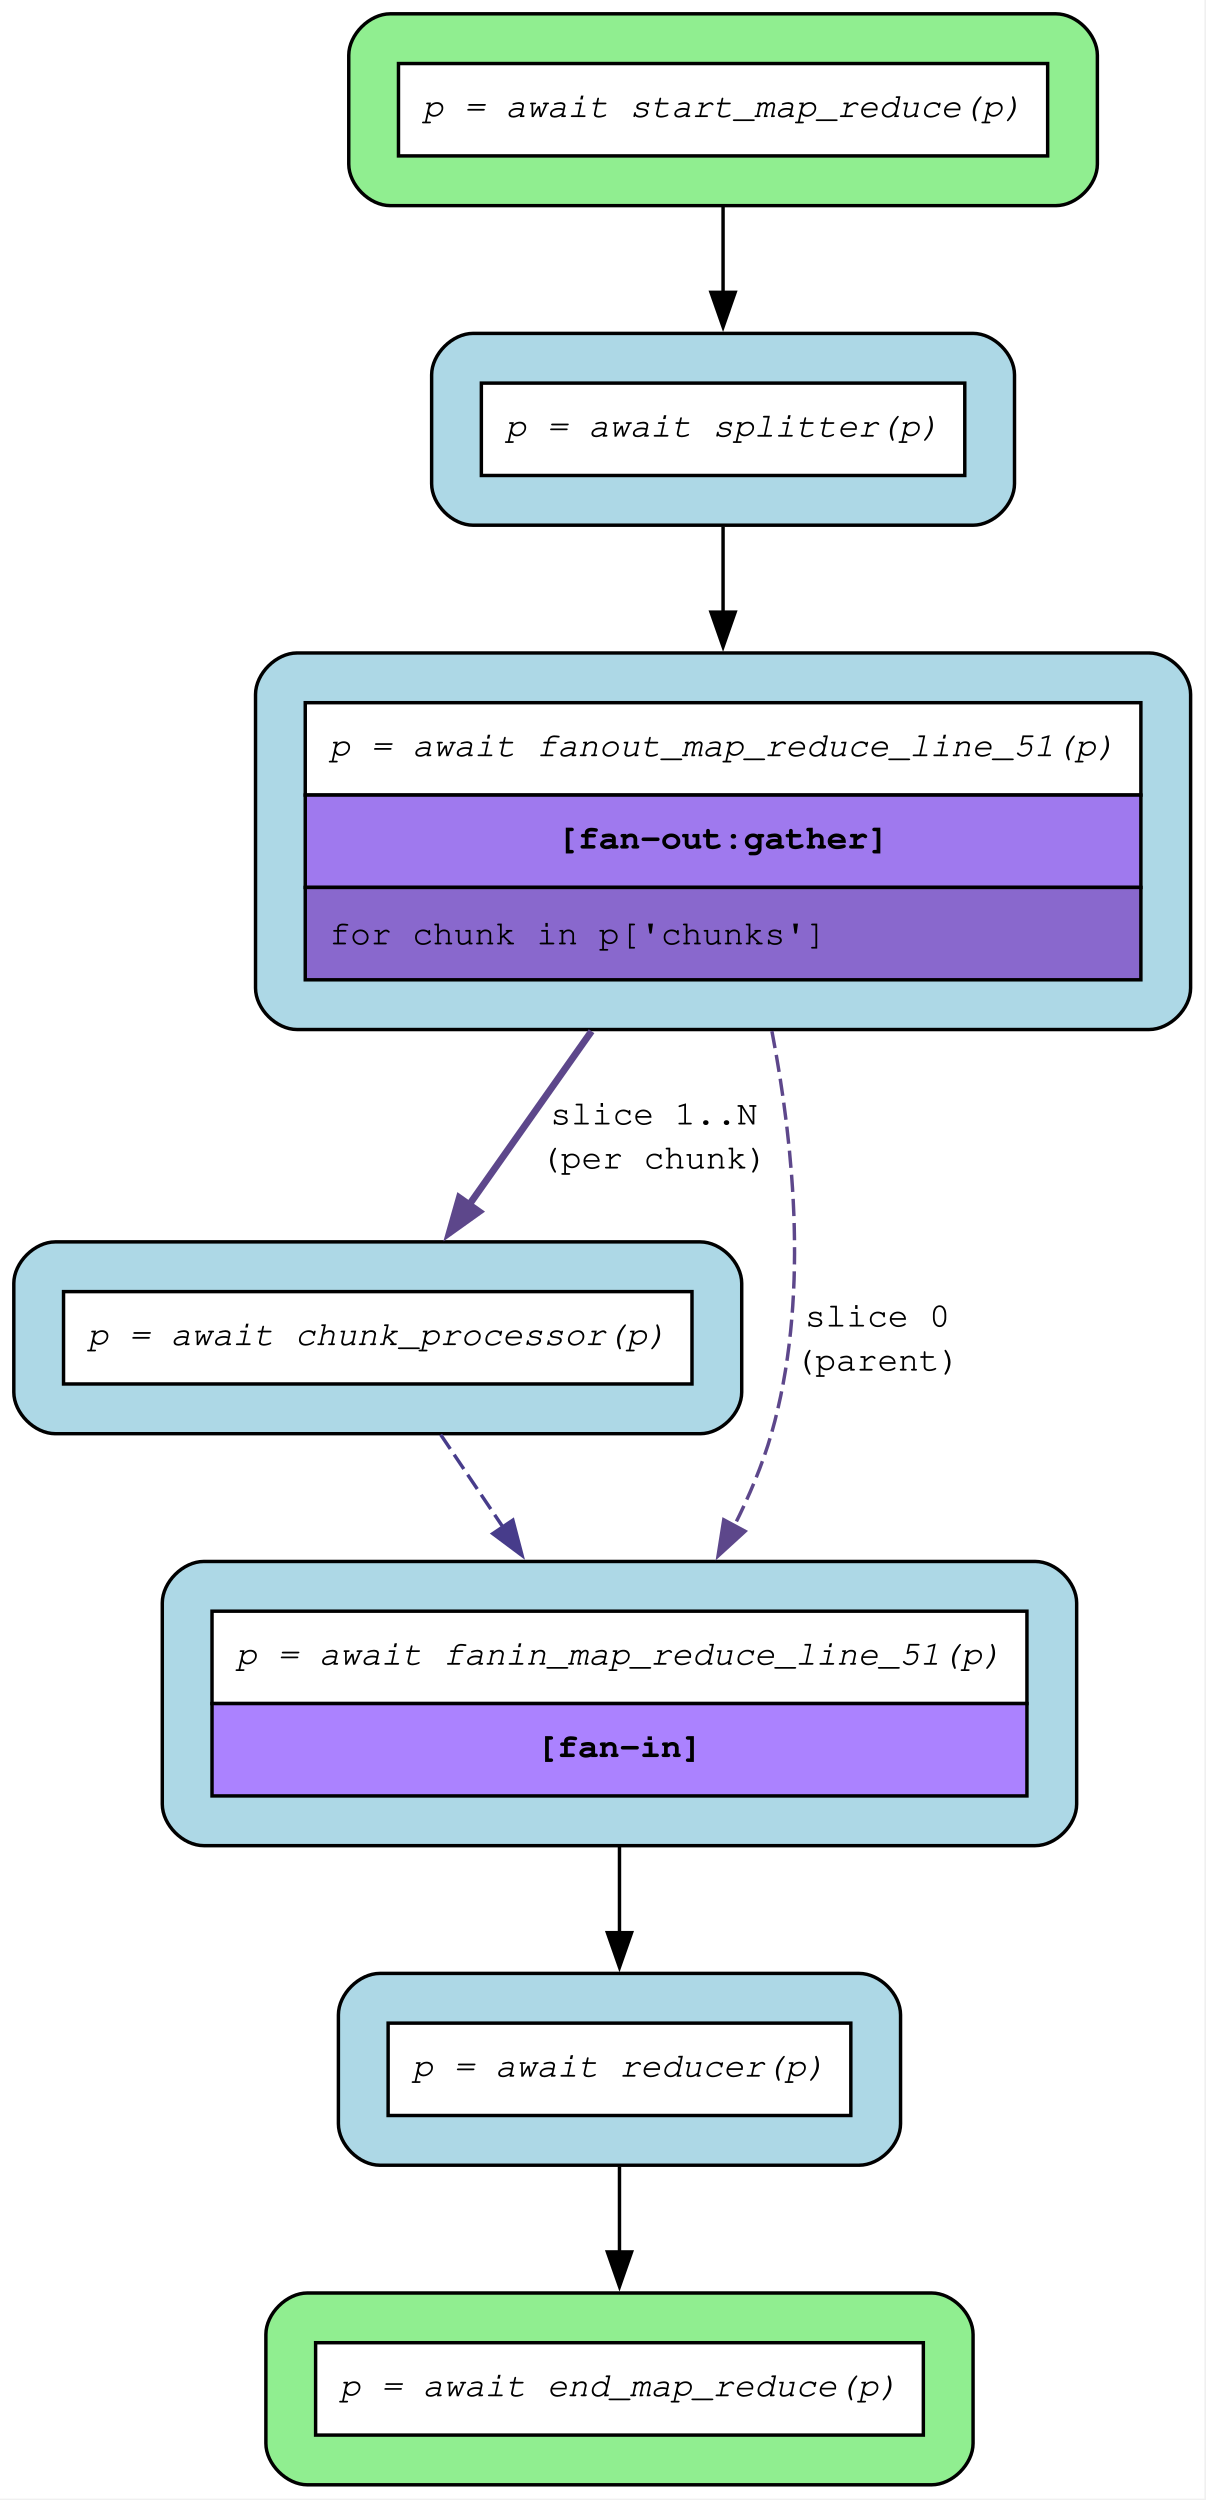
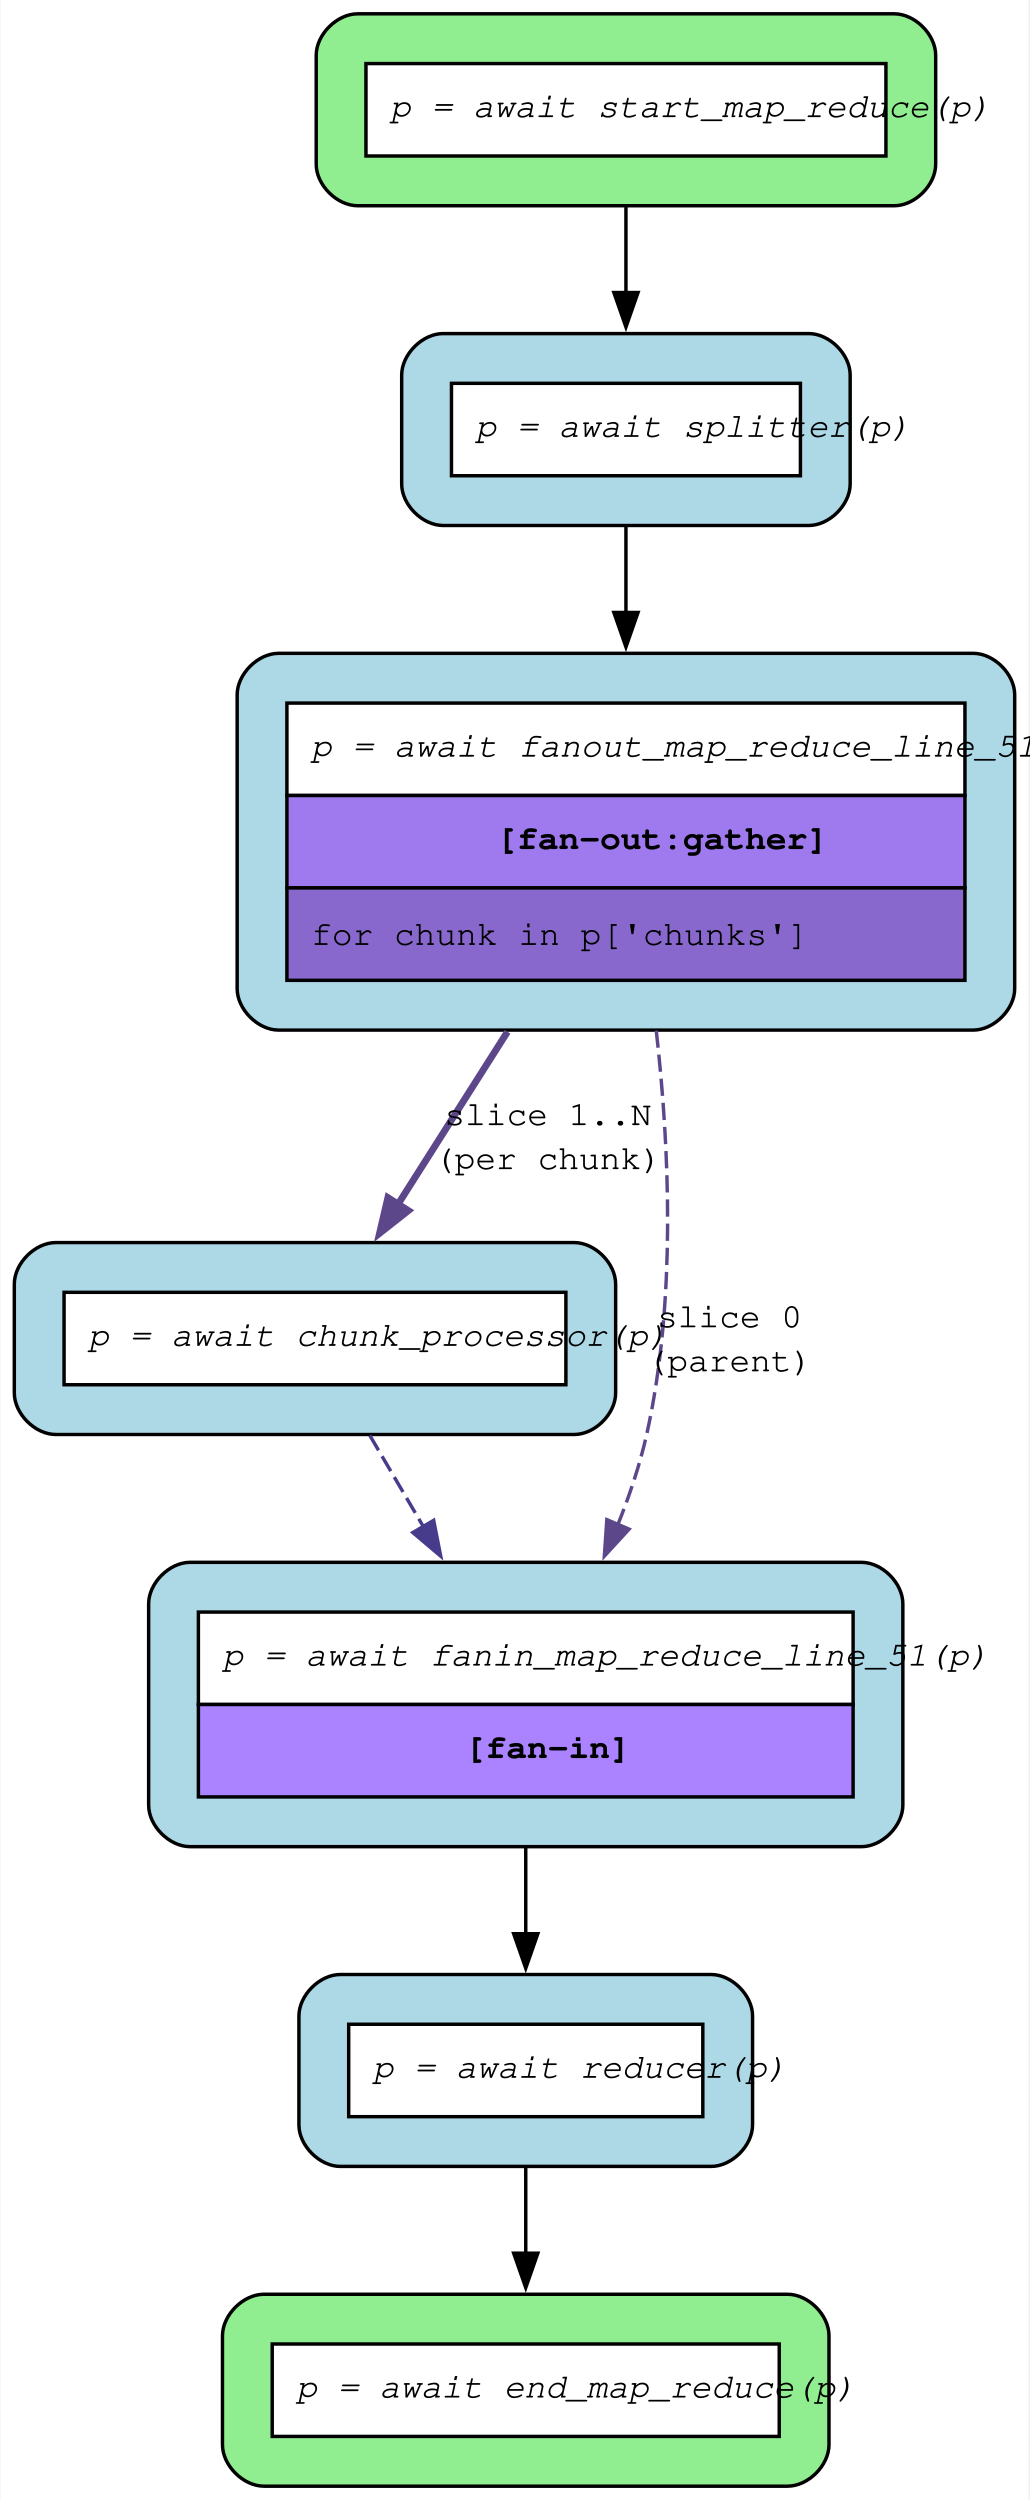
- <svg xmlns="http://www.w3.org/2000/svg" width="349pt" height="724pt" viewBox="0.00 0.00 349.00 724.00">
+ <svg xmlns="http://www.w3.org/2000/svg" width="298pt" height="724pt" viewBox="0.00 0.00 297.55 723.60">
  <g id="graph0" class="graph" transform="scale(1 1) rotate(0) translate(4 719.6)">
-     <polygon fill="white" stroke="none" points="-4,4 -4,-719.6 344.8,-719.6 344.8,4 -4,4" />
+     <polygon fill="white" stroke="none" points="-4,4 -4,-719.6 293.55,-719.6 293.55,4 -4,4" />
    <g id="node1" class="node">
-       <path fill="lightgreen" stroke="black" d="M301.8,-715.6C301.8,-715.6 109,-715.6 109,-715.6 103,-715.6 97,-709.6 97,-703.6 97,-703.6 97,-672.05 97,-672.05 97,-666.05 103,-660.05 109,-660.05 109,-660.05 301.8,-660.05 301.8,-660.05 307.8,-660.05 313.8,-666.05 313.8,-672.05 313.8,-672.05 313.8,-703.6 313.8,-703.6 313.8,-709.6 307.8,-715.6 301.8,-715.6" />
-       <polygon fill="white" stroke="none" points="111.4,-674.45 111.4,-701.2 299.4,-701.2 299.4,-674.45 111.4,-674.45" />
-       <polygon fill="none" stroke="black" points="111.4,-674.45 111.4,-701.2 299.4,-701.2 299.4,-674.45 111.4,-674.45" />
-       <text xml:space="preserve" text-anchor="start" x="118.4" y="-685.7" font-family="Courier,monospace" font-style="italic" font-size="10.00">p = await start_map_reduce(p)</text>
+       <path fill="lightgreen" stroke="black" d="M254.68,-715.6C254.68,-715.6 99.38,-715.6 99.38,-715.6 93.38,-715.6 87.38,-709.6 87.38,-703.6 87.38,-703.6 87.38,-672.05 87.38,-672.05 87.38,-666.05 93.38,-660.05 99.38,-660.05 99.38,-660.05 254.68,-660.05 254.68,-660.05 260.68,-660.05 266.68,-666.05 266.68,-672.05 266.68,-672.05 266.68,-703.6 266.68,-703.6 266.68,-709.6 260.68,-715.6 254.68,-715.6" />
+       <polygon fill="white" stroke="none" points="101.78,-674.45 101.78,-701.2 252.28,-701.2 252.28,-674.45 101.78,-674.45" />
+       <polygon fill="none" stroke="black" points="101.78,-674.45 101.78,-701.2 252.28,-701.2 252.28,-674.45 101.78,-674.45" />
+       <text text-anchor="start" x="108.78" y="-685.7" font-family="Courier,monospace" font-style="italic" font-size="10.00">p = await start_map_reduce(p)</text>
    </g>
    <g id="node7" class="node">
-       <path fill="lightblue" stroke="black" d="M277.8,-623.05C277.8,-623.05 133,-623.05 133,-623.05 127,-623.05 121,-617.05 121,-611.05 121,-611.05 121,-579.5 121,-579.5 121,-573.5 127,-567.5 133,-567.5 133,-567.5 277.8,-567.5 277.8,-567.5 283.8,-567.5 289.8,-573.5 289.8,-579.5 289.8,-579.5 289.8,-611.05 289.8,-611.05 289.8,-617.05 283.8,-623.05 277.8,-623.05" />
-       <polygon fill="white" stroke="none" points="135.4,-581.9 135.4,-608.65 275.4,-608.65 275.4,-581.9 135.4,-581.9" />
-       <polygon fill="none" stroke="black" points="135.4,-581.9 135.4,-608.65 275.4,-608.65 275.4,-581.9 135.4,-581.9" />
-       <text xml:space="preserve" text-anchor="start" x="142.4" y="-593.15" font-family="Courier,monospace" font-style="italic" font-size="10.00">p = await splitter(p)</text>
+       <path fill="lightblue" stroke="black" d="M229.93,-623.05C229.93,-623.05 124.12,-623.05 124.12,-623.05 118.12,-623.05 112.12,-617.05 112.12,-611.05 112.12,-611.05 112.12,-579.5 112.12,-579.5 112.12,-573.5 118.12,-567.5 124.12,-567.5 124.12,-567.5 229.93,-567.5 229.93,-567.5 235.93,-567.5 241.93,-573.5 241.93,-579.5 241.93,-579.5 241.93,-611.05 241.93,-611.05 241.93,-617.05 235.93,-623.05 229.93,-623.05" />
+       <polygon fill="white" stroke="none" points="126.53,-581.9 126.53,-608.65 227.53,-608.65 227.53,-581.9 126.53,-581.9" />
+       <polygon fill="none" stroke="black" points="126.53,-581.9 126.53,-608.65 227.53,-608.65 227.53,-581.9 126.53,-581.9" />
+       <text text-anchor="start" x="133.53" y="-593.15" font-family="Courier,monospace" font-style="italic" font-size="10.00">p = await splitter(p)</text>
    </g>
    <g id="edge7" class="edge">
-       <path fill="none" stroke="black" d="M205.4,-659.66C205.4,-651.87 205.4,-643.22 205.4,-634.88" />
-       <polygon fill="black" stroke="black" points="208.9,-634.94 205.4,-624.94 201.9,-634.94 208.9,-634.94" />
+       <path fill="none" stroke="black" d="M177.03,-659.66C177.03,-651.87 177.03,-643.22 177.03,-634.88" />
+       <polygon fill="black" stroke="black" points="180.53,-634.94 177.03,-624.94 173.53,-634.94 180.53,-634.94" />
    </g>
    <g id="node2" class="node">
-       <path fill="lightblue" stroke="black" d="M328.8,-530.5C328.8,-530.5 82,-530.5 82,-530.5 76,-530.5 70,-524.5 70,-518.5 70,-518.5 70,-433.45 70,-433.45 70,-427.45 76,-421.45 82,-421.45 82,-421.45 328.8,-421.45 328.8,-421.45 334.8,-421.45 340.8,-427.45 340.8,-433.45 340.8,-433.45 340.8,-518.5 340.8,-518.5 340.8,-524.5 334.8,-530.5 328.8,-530.5" />
-       <polygon fill="white" stroke="none" points="84.4,-489.35 84.4,-516.1 326.4,-516.1 326.4,-489.35 84.4,-489.35" />
-       <polygon fill="none" stroke="black" points="84.4,-489.35 84.4,-516.1 326.4,-516.1 326.4,-489.35 84.4,-489.35" />
-       <text xml:space="preserve" text-anchor="start" x="91.4" y="-500.6" font-family="Courier,monospace" font-style="italic" font-size="10.00">p = await fanout_map_reduce_line_51(p)</text>
-       <polygon fill="#9f79ee" stroke="none" points="84.4,-462.6 84.4,-489.35 326.4,-489.35 326.4,-462.6 84.4,-462.6" />
-       <polygon fill="none" stroke="black" points="84.4,-462.6 84.4,-489.35 326.4,-489.35 326.4,-462.6 84.4,-462.6" />
-       <text xml:space="preserve" text-anchor="start" x="157.4" y="-473.85" font-family="Courier,monospace" font-weight="bold" font-size="10.00">[fan-out:gather]</text>
-       <polygon fill="#8968cd" stroke="none" points="84.4,-435.85 84.4,-462.6 326.4,-462.6 326.4,-435.85 84.4,-435.85" />
-       <polygon fill="none" stroke="black" points="84.4,-435.85 84.4,-462.6 326.4,-462.6 326.4,-435.85 84.4,-435.85" />
-       <text xml:space="preserve" text-anchor="start" x="91.4" y="-446.1" font-family="Courier,monospace" font-size="10.00">for chunk in p['chunks']</text>
+       <path fill="lightblue" stroke="black" d="M277.55,-530.5C277.55,-530.5 76.5,-530.5 76.5,-530.5 70.5,-530.5 64.5,-524.5 64.5,-518.5 64.5,-518.5 64.5,-433.45 64.5,-433.45 64.5,-427.45 70.5,-421.45 76.5,-421.45 76.5,-421.45 277.55,-421.45 277.55,-421.45 283.55,-421.45 289.55,-427.45 289.55,-433.45 289.55,-433.45 289.55,-518.5 289.55,-518.5 289.55,-524.5 283.55,-530.5 277.55,-530.5" />
+       <polygon fill="white" stroke="none" points="78.9,-489.35 78.9,-516.1 275.15,-516.1 275.15,-489.35 78.9,-489.35" />
+       <polygon fill="none" stroke="black" points="78.9,-489.35 78.9,-516.1 275.15,-516.1 275.15,-489.35 78.9,-489.35" />
+       <text text-anchor="start" x="85.9" y="-500.6" font-family="Courier,monospace" font-style="italic" font-size="10.00">p = await fanout_map_reduce_line_51(p)</text>
+       <polygon fill="#9f79ee" stroke="none" points="78.9,-462.6 78.9,-489.35 275.15,-489.35 275.15,-462.6 78.9,-462.6" />
+       <polygon fill="none" stroke="black" points="78.9,-462.6 78.9,-489.35 275.15,-489.35 275.15,-462.6 78.9,-462.6" />
+       <text text-anchor="start" x="139.53" y="-473.85" font-family="Courier,monospace" font-weight="bold" font-size="10.00">[fan-out:gather]</text>
+       <polygon fill="#8968cd" stroke="none" points="78.9,-435.85 78.9,-462.6 275.15,-462.6 275.15,-435.85 78.9,-435.85" />
+       <polygon fill="none" stroke="black" points="78.9,-435.85 78.9,-462.6 275.15,-462.6 275.15,-435.85 78.9,-435.85" />
+       <text text-anchor="start" x="85.9" y="-446.1" font-family="Courier,monospace" font-size="10.00">for chunk in p['chunks']</text>
    </g>
    <g id="node4" class="node">
-       <path fill="lightblue" stroke="black" d="M198.8,-359.95C198.8,-359.95 12,-359.95 12,-359.95 6,-359.95 0,-353.95 0,-347.95 0,-347.95 0,-316.4 0,-316.4 0,-310.4 6,-304.4 12,-304.4 12,-304.4 198.8,-304.4 198.8,-304.4 204.8,-304.4 210.8,-310.4 210.8,-316.4 210.8,-316.4 210.8,-347.95 210.8,-347.95 210.8,-353.95 204.8,-359.95 198.8,-359.95" />
-       <polygon fill="white" stroke="none" points="14.4,-318.8 14.4,-345.55 196.4,-345.55 196.4,-318.8 14.4,-318.8" />
-       <polygon fill="none" stroke="black" points="14.4,-318.8 14.4,-345.55 196.4,-345.55 196.4,-318.8 14.4,-318.8" />
-       <text xml:space="preserve" text-anchor="start" x="21.4" y="-330.05" font-family="Courier,monospace" font-style="italic" font-size="10.00">p = await chunk_processor(p)</text>
+       <path fill="lightblue" stroke="black" d="M162.05,-359.95C162.05,-359.95 12,-359.95 12,-359.95 6,-359.95 0,-353.95 0,-347.95 0,-347.95 0,-316.4 0,-316.4 0,-310.4 6,-304.4 12,-304.4 12,-304.4 162.05,-304.4 162.05,-304.4 168.05,-304.4 174.05,-310.4 174.05,-316.4 174.05,-316.4 174.05,-347.95 174.05,-347.95 174.05,-353.95 168.05,-359.95 162.05,-359.95" />
+       <polygon fill="white" stroke="none" points="14.4,-318.8 14.4,-345.55 159.65,-345.55 159.65,-318.8 14.4,-318.8" />
+       <polygon fill="none" stroke="black" points="14.4,-318.8 14.4,-345.55 159.65,-345.55 159.65,-318.8 14.4,-318.8" />
+       <text text-anchor="start" x="21.4" y="-330.05" font-family="Courier,monospace" font-style="italic" font-size="10.00">p = await chunk_processor(p)</text>
    </g>
    <g id="edge3" class="edge">
-       <path fill="none" stroke="#5d478b" stroke-width="2" d="M167.31,-420.96C155.15,-403.72 141.99,-385.07 130.95,-369.4" />
-       <polygon fill="#5d478b" stroke="#5d478b" stroke-width="2" points="134.74,-368.71 126.12,-362.55 129.02,-372.74 134.74,-368.71" />
-       <text xml:space="preserve" text-anchor="middle" x="185.4" y="-393.95" font-family="Courier,monospace" font-size="10.00">slice 1..N</text>
-       <text xml:space="preserve" text-anchor="middle" x="185.4" y="-381.2" font-family="Courier,monospace" font-size="10.00">(per chunk)</text>
+       <path fill="none" stroke="#5d478b" stroke-width="2" d="M142.74,-420.96C131.8,-403.72 119.96,-385.07 110.02,-369.4" />
+       <polygon fill="#5d478b" stroke="#5d478b" stroke-width="2" points="114.04,-369.2 105.72,-362.64 108.13,-372.95 114.04,-369.2" />
+       <text text-anchor="middle" x="154.45" y="-393.95" font-family="Courier,monospace" font-size="10.00">slice 1..N</text>
+       <text text-anchor="middle" x="154.45" y="-381.2" font-family="Courier,monospace" font-size="10.00">(per chunk)</text>
    </g>
    <g id="node5" class="node">
-       <path fill="lightblue" stroke="black" d="M295.8,-267.4C295.8,-267.4 55,-267.4 55,-267.4 49,-267.4 43,-261.4 43,-255.4 43,-255.4 43,-197.1 43,-197.1 43,-191.1 49,-185.1 55,-185.1 55,-185.1 295.8,-185.1 295.8,-185.1 301.8,-185.1 307.8,-191.1 307.8,-197.1 307.8,-197.1 307.8,-255.4 307.8,-255.4 307.8,-261.4 301.8,-267.4 295.8,-267.4" />
-       <polygon fill="white" stroke="none" points="57.4,-226.25 57.4,-253 293.4,-253 293.4,-226.25 57.4,-226.25" />
-       <polygon fill="none" stroke="black" points="57.4,-226.25 57.4,-253 293.4,-253 293.4,-226.25 57.4,-226.25" />
-       <text xml:space="preserve" text-anchor="start" x="64.4" y="-237.5" font-family="Courier,monospace" font-style="italic" font-size="10.00">p = await fanin_map_reduce_line_51(p)</text>
-       <polygon fill="#ab82ff" stroke="none" points="57.4,-199.5 57.4,-226.25 293.4,-226.25 293.4,-199.5 57.4,-199.5" />
-       <polygon fill="none" stroke="black" points="57.4,-199.5 57.4,-226.25 293.4,-226.25 293.4,-199.5 57.4,-199.5" />
-       <text xml:space="preserve" text-anchor="start" x="151.4" y="-210.75" font-family="Courier,monospace" font-weight="bold" font-size="10.00">[fan-in]</text>
+       <path fill="lightblue" stroke="black" d="M245.18,-267.4C245.18,-267.4 50.88,-267.4 50.88,-267.4 44.88,-267.4 38.88,-261.4 38.88,-255.4 38.88,-255.4 38.88,-197.1 38.88,-197.1 38.88,-191.1 44.88,-185.1 50.88,-185.1 50.88,-185.1 245.18,-185.1 245.18,-185.1 251.18,-185.1 257.18,-191.1 257.18,-197.1 257.18,-197.1 257.18,-255.4 257.18,-255.4 257.18,-261.4 251.18,-267.4 245.18,-267.4" />
+       <polygon fill="white" stroke="none" points="53.28,-226.25 53.28,-253 242.78,-253 242.78,-226.25 53.28,-226.25" />
+       <polygon fill="none" stroke="black" points="53.28,-226.25 53.28,-253 242.78,-253 242.78,-226.25 53.28,-226.25" />
+       <text text-anchor="start" x="60.28" y="-237.5" font-family="Courier,monospace" font-style="italic" font-size="10.00">p = await fanin_map_reduce_line_51(p)</text>
+       <polygon fill="#ab82ff" stroke="none" points="53.28,-199.5 53.28,-226.25 242.78,-226.25 242.78,-199.5 53.28,-199.5" />
+       <polygon fill="none" stroke="black" points="53.28,-199.5 53.28,-226.25 242.78,-226.25 242.78,-199.5 53.28,-199.5" />
+       <text text-anchor="start" x="130.4" y="-210.75" font-family="Courier,monospace" font-weight="bold" font-size="10.00">[fan-in]</text>
    </g>
    <g id="edge4" class="edge">
-       <path fill="none" stroke="#5d478b" stroke-dasharray="5,2" d="M219.54,-420.99C226.1,-386.94 230.3,-342.38 219.4,-304.4 216.8,-295.35 212.94,-286.22 208.56,-277.57" />
-       <polygon fill="#5d478b" stroke="#5d478b" points="211.77,-276.15 203.95,-269 205.6,-279.47 211.77,-276.15" />
-       <text xml:space="preserve" text-anchor="middle" x="250.1" y="-335.43" font-family="Courier,monospace" font-size="10.00">slice 0</text>
-       <text xml:space="preserve" text-anchor="middle" x="250.1" y="-322.68" font-family="Courier,monospace" font-size="10.00">(parent)</text>
+       <path fill="none" stroke="#5d478b" stroke-dasharray="5,2" d="M185.8,-421.32C189.66,-387.4 191.62,-342.86 183.03,-304.4 181.09,-295.72 178.11,-286.84 174.7,-278.33" />
+       <polygon fill="#5d478b" stroke="#5d478b" points="177.94,-277 170.78,-269.19 171.5,-279.76 177.94,-277" />
+       <text text-anchor="middle" x="207" y="-335.43" font-family="Courier,monospace" font-size="10.00">slice 0</text>
+       <text text-anchor="middle" x="207" y="-322.68" font-family="Courier,monospace" font-size="10.00">(parent)</text>
    </g>
    <g id="node3" class="node">
-       <path fill="lightgreen" stroke="black" d="M265.8,-55.55C265.8,-55.55 85,-55.55 85,-55.55 79,-55.55 73,-49.55 73,-43.55 73,-43.55 73,-12 73,-12 73,-6 79,0 85,0 85,0 265.8,0 265.8,0 271.8,0 277.8,-6 277.8,-12 277.8,-12 277.8,-43.55 277.8,-43.55 277.8,-49.55 271.8,-55.55 265.8,-55.55" />
-       <polygon fill="white" stroke="none" points="87.4,-14.4 87.4,-41.15 263.4,-41.15 263.4,-14.4 87.4,-14.4" />
-       <polygon fill="none" stroke="black" points="87.4,-14.4 87.4,-41.15 263.4,-41.15 263.4,-14.4 87.4,-14.4" />
-       <text xml:space="preserve" text-anchor="start" x="94.4" y="-25.65" font-family="Courier,monospace" font-style="italic" font-size="10.00">p = await end_map_reduce(p)</text>
+       <path fill="lightgreen" stroke="black" d="M223.8,-55.55C223.8,-55.55 72.25,-55.55 72.25,-55.55 66.25,-55.55 60.25,-49.55 60.25,-43.55 60.25,-43.55 60.25,-12 60.25,-12 60.25,-6 66.25,0 72.25,0 72.25,0 223.8,0 223.8,0 229.8,0 235.8,-6 235.8,-12 235.8,-12 235.8,-43.55 235.8,-43.55 235.8,-49.55 229.8,-55.55 223.8,-55.55" />
+       <polygon fill="white" stroke="none" points="74.65,-14.4 74.65,-41.15 221.4,-41.15 221.4,-14.4 74.65,-14.4" />
+       <polygon fill="none" stroke="black" points="74.65,-14.4 74.65,-41.15 221.4,-41.15 221.4,-14.4 74.65,-14.4" />
+       <text text-anchor="start" x="81.65" y="-25.65" font-family="Courier,monospace" font-style="italic" font-size="10.00">p = await end_map_reduce(p)</text>
    </g>
    <g id="edge1" class="edge">
-       <path fill="none" stroke="#473c8b" stroke-dasharray="5,2" d="M123.61,-304.14C129.14,-295.93 135.41,-286.63 141.62,-277.4" />
-       <polygon fill="#473c8b" stroke="#473c8b" points="144.52,-279.37 147.2,-269.12 138.71,-275.46 144.52,-279.37" />
+       <path fill="none" stroke="#473c8b" stroke-dasharray="5,2" d="M102.89,-304.14C107.66,-296.01 113.06,-286.82 118.42,-277.69" />
+       <polygon fill="#473c8b" stroke="#473c8b" points="121.38,-279.56 123.42,-269.17 115.34,-276.02 121.38,-279.56" />
    </g>
    <g id="node6" class="node">
-       <path fill="lightblue" stroke="black" d="M244.8,-148.1C244.8,-148.1 106,-148.1 106,-148.1 100,-148.1 94,-142.1 94,-136.1 94,-136.1 94,-104.55 94,-104.55 94,-98.55 100,-92.55 106,-92.55 106,-92.55 244.8,-92.55 244.8,-92.55 250.8,-92.55 256.8,-98.55 256.8,-104.55 256.8,-104.55 256.8,-136.1 256.8,-136.1 256.8,-142.1 250.8,-148.1 244.8,-148.1" />
-       <polygon fill="white" stroke="none" points="108.4,-106.95 108.4,-133.7 242.4,-133.7 242.4,-106.95 108.4,-106.95" />
-       <polygon fill="none" stroke="black" points="108.4,-106.95 108.4,-133.7 242.4,-133.7 242.4,-106.95 108.4,-106.95" />
-       <text xml:space="preserve" text-anchor="start" x="115.4" y="-118.2" font-family="Courier,monospace" font-style="italic" font-size="10.00">p = await reducer(p)</text>
+       <path fill="lightblue" stroke="black" d="M201.68,-148.1C201.68,-148.1 94.38,-148.1 94.38,-148.1 88.38,-148.1 82.38,-142.1 82.38,-136.1 82.38,-136.1 82.38,-104.55 82.38,-104.55 82.38,-98.55 88.38,-92.55 94.38,-92.55 94.38,-92.55 201.68,-92.55 201.68,-92.55 207.68,-92.55 213.68,-98.55 213.68,-104.55 213.68,-104.55 213.68,-136.1 213.68,-136.1 213.68,-142.1 207.68,-148.1 201.68,-148.1" />
+       <polygon fill="white" stroke="none" points="96.78,-106.95 96.78,-133.7 199.28,-133.7 199.28,-106.95 96.78,-106.95" />
+       <polygon fill="none" stroke="black" points="96.78,-106.95 96.78,-133.7 199.28,-133.7 199.28,-106.95 96.78,-106.95" />
+       <text text-anchor="start" x="103.78" y="-118.2" font-family="Courier,monospace" font-style="italic" font-size="10.00">p = await reducer(p)</text>
    </g>
    <g id="edge2" class="edge">
-       <path fill="none" stroke="black" d="M175.4,-184.77C175.4,-176.58 175.4,-167.98 175.4,-159.86" />
-       <polygon fill="black" stroke="black" points="178.9,-159.9 175.4,-149.9 171.9,-159.9 178.9,-159.9" />
+       <path fill="none" stroke="black" d="M148.03,-184.77C148.03,-176.58 148.03,-167.98 148.03,-159.86" />
+       <polygon fill="black" stroke="black" points="151.53,-159.9 148.03,-149.9 144.53,-159.9 151.53,-159.9" />
    </g>
    <g id="edge5" class="edge">
-       <path fill="none" stroke="black" d="M175.4,-92.16C175.4,-84.37 175.4,-75.72 175.4,-67.38" />
-       <polygon fill="black" stroke="black" points="178.9,-67.44 175.4,-57.44 171.9,-67.44 178.9,-67.44" />
+       <path fill="none" stroke="black" d="M148.03,-92.16C148.03,-84.37 148.03,-75.72 148.03,-67.38" />
+       <polygon fill="black" stroke="black" points="151.53,-67.44 148.03,-57.44 144.53,-67.44 151.53,-67.44" />
    </g>
    <g id="edge6" class="edge">
-       <path fill="none" stroke="black" d="M205.4,-567.07C205.4,-559.54 205.4,-551.03 205.4,-542.32" />
-       <polygon fill="black" stroke="black" points="208.9,-542.33 205.4,-532.33 201.9,-542.33 208.9,-542.33" />
+       <path fill="none" stroke="black" d="M177.03,-567.07C177.03,-559.54 177.03,-551.03 177.03,-542.32" />
+       <polygon fill="black" stroke="black" points="180.53,-542.33 177.03,-532.33 173.53,-542.33 180.53,-542.33" />
    </g>
  </g>
</svg>
